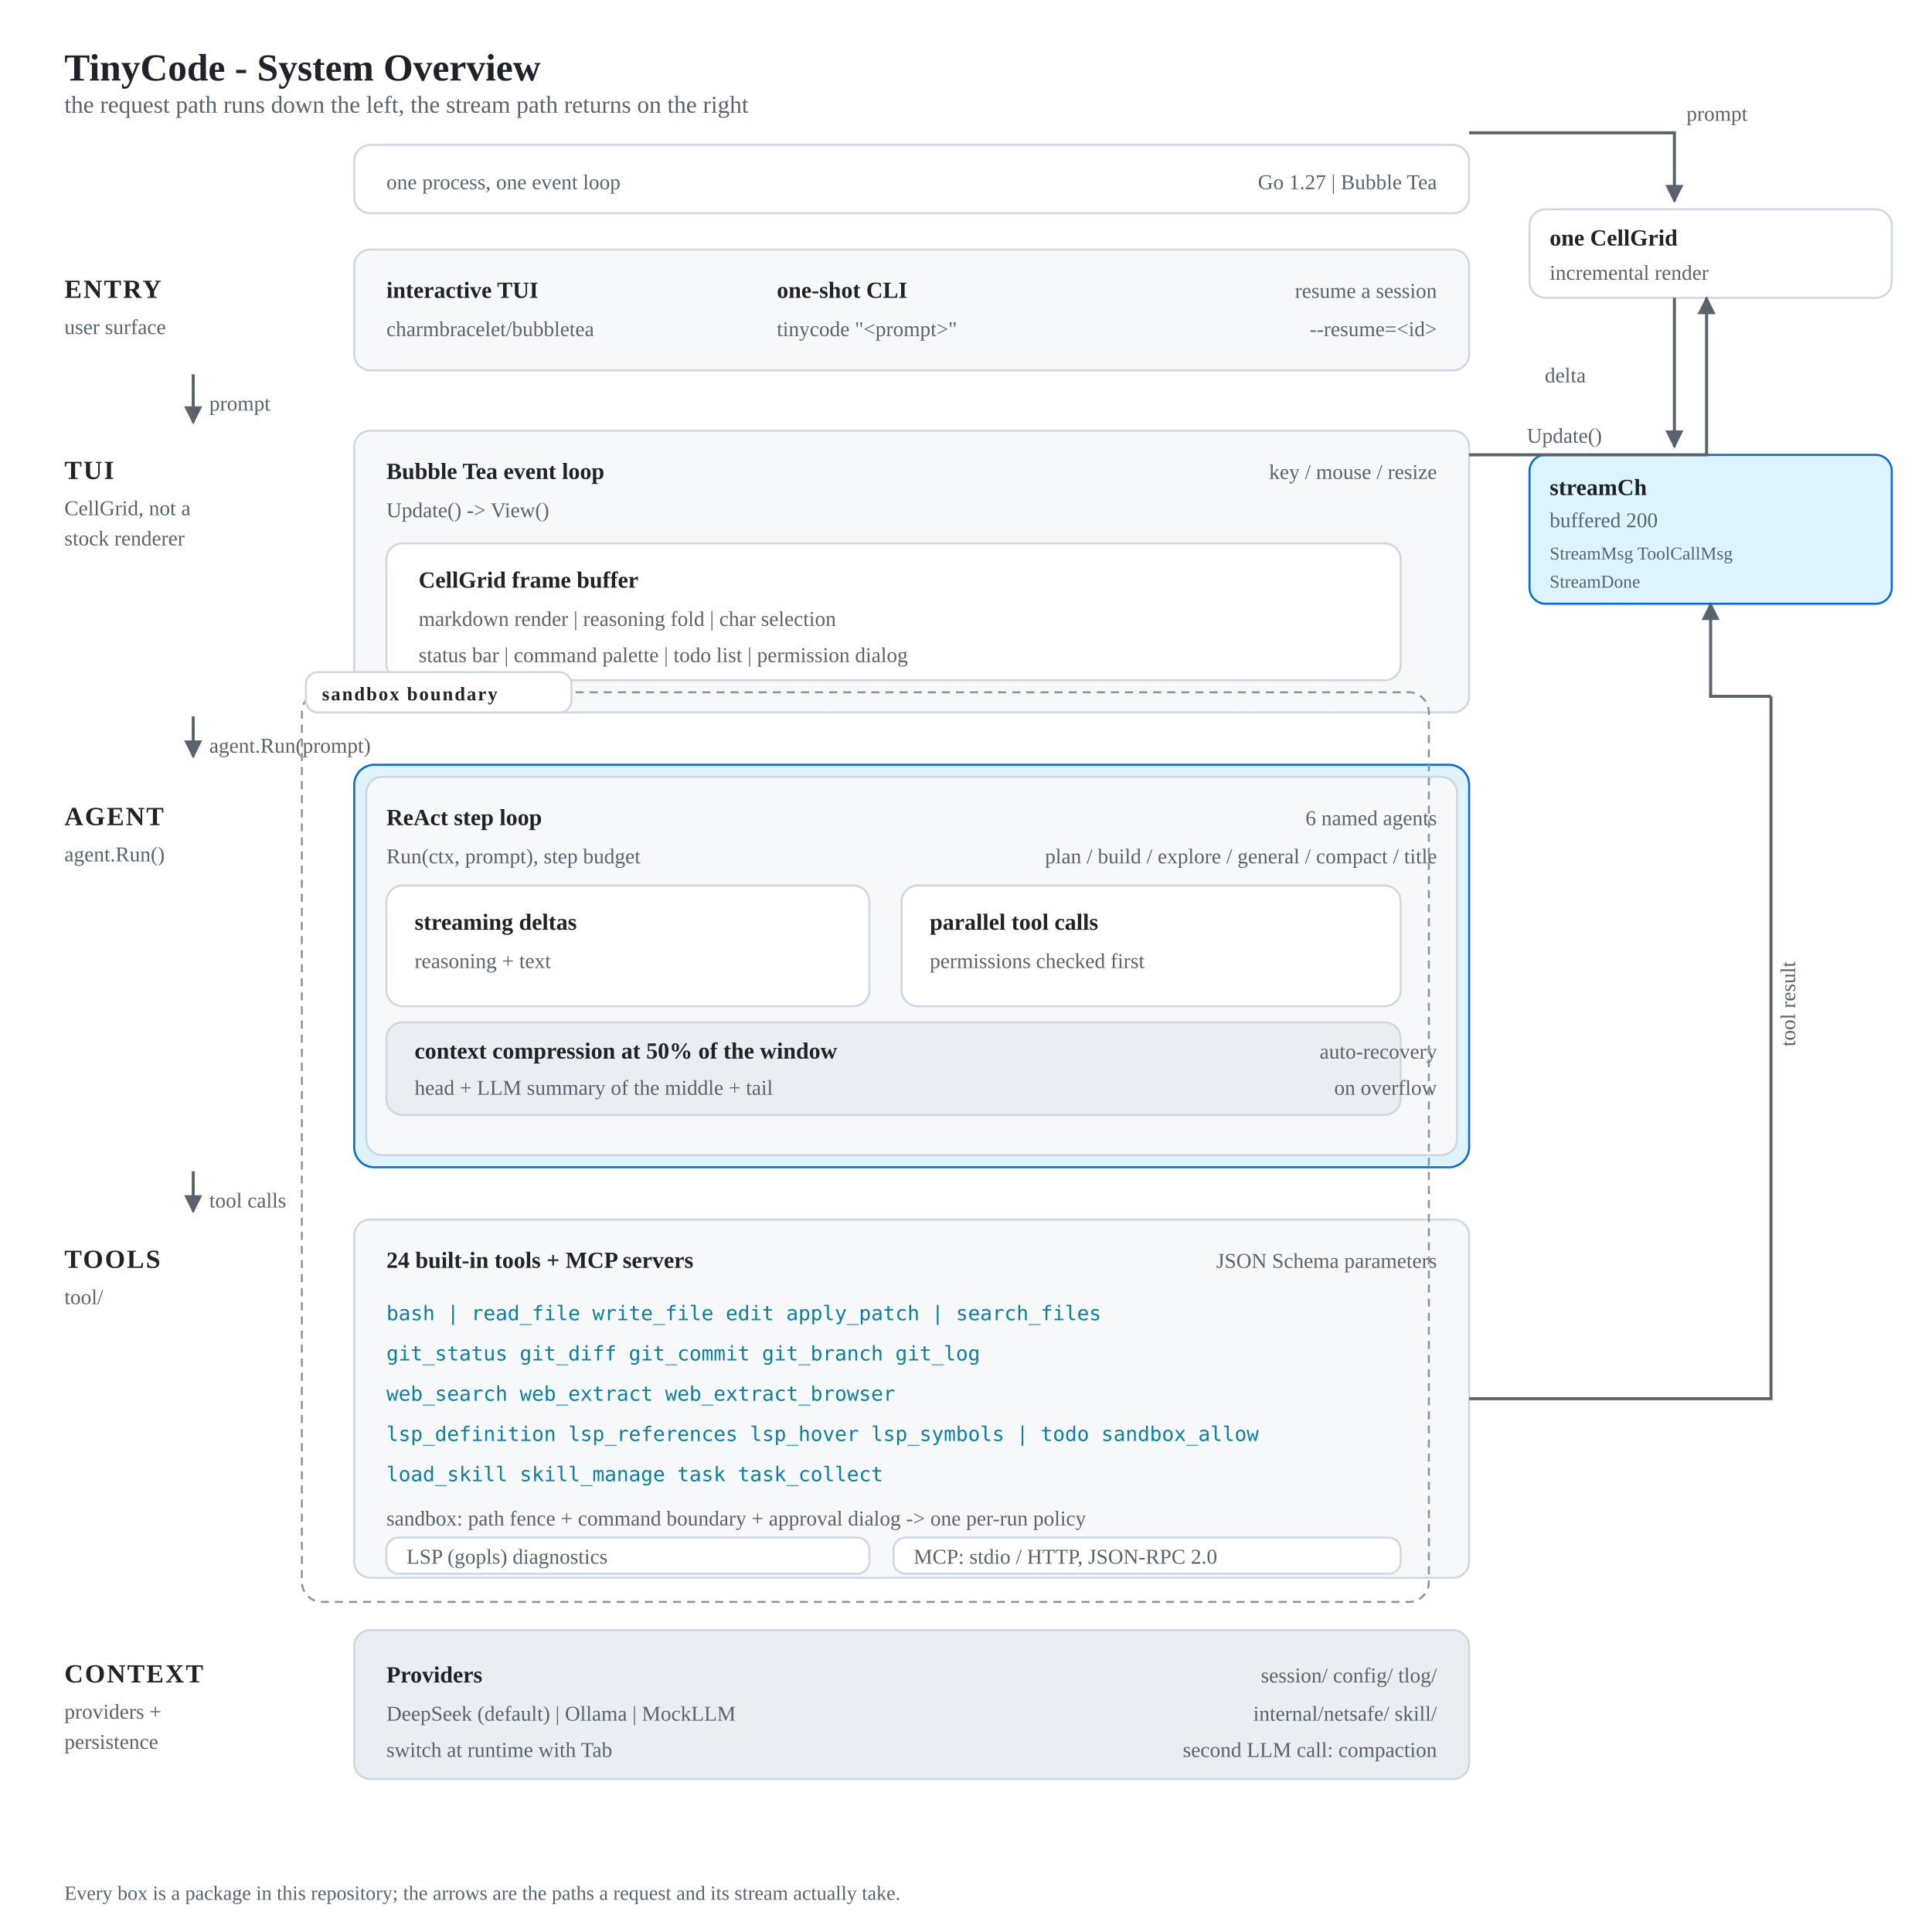
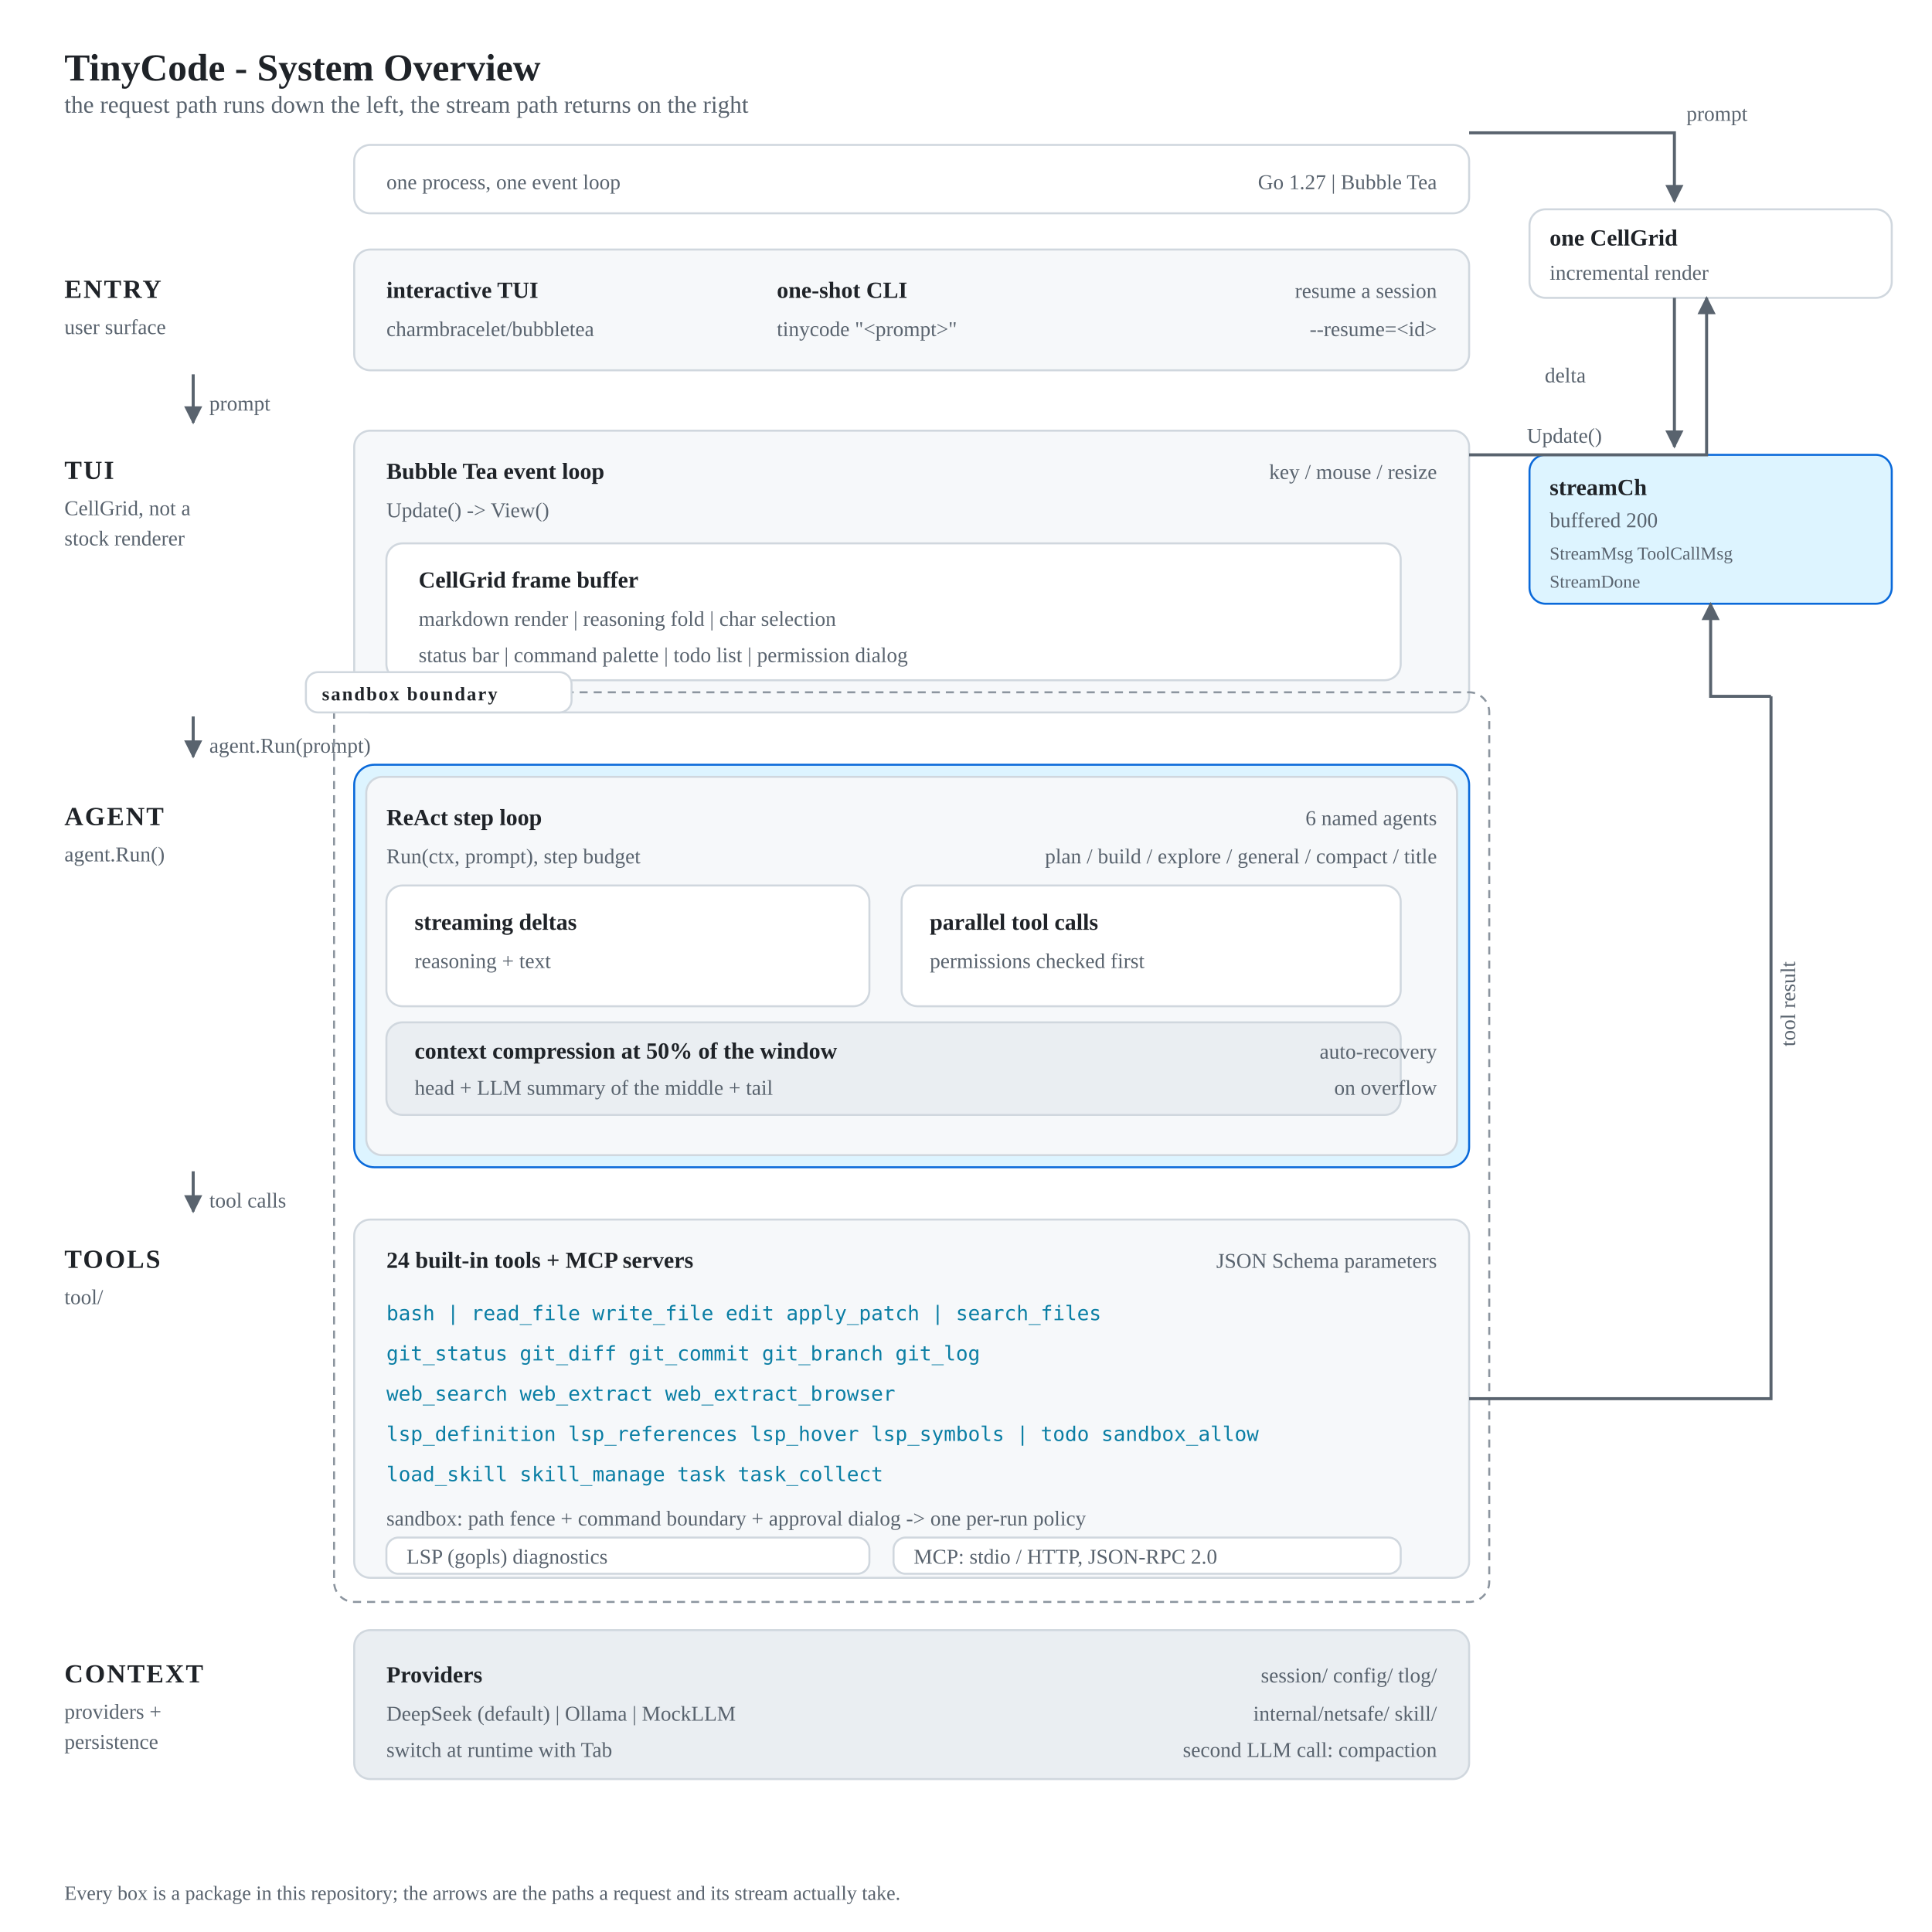
<svg xmlns="http://www.w3.org/2000/svg" viewBox="0 0 960 960" width="800" height="800" role="img" aria-label="TinyCode system overview: the TUI or one-shot CLI hands a prompt to the agent ReAct loop, which streams deltas from an LLM (Large Language Model) provider and runs tool calls under a sandbox policy; stream messages return to the CellGrid frame buffer for rendering in the terminal.">
  <defs>
    <marker id="fig-arrow" viewBox="0 0 10 10" refX="9" refY="5" markerWidth="6" markerHeight="6" orient="auto-start-reverse">
      <path class="fig-mk" d="M0 0 L10 5 L0 10 z" />
    </marker>
  </defs>
  <style>
    .fig-bg   { fill: #ffffff; }
    .fig-card { fill: #f6f8fa; stroke: #d0d7de; stroke-width: 1; }
    .fig-alt  { fill: #eaeef2; stroke: #d0d7de; stroke-width: 1; }
    .fig-box  { fill: #ffffff; stroke: #d0d7de; stroke-width: 1; }
    .fig-acc  { fill: #ddf4ff; stroke: #0969da; stroke-width: 1; }
    .fig-dash { fill: none; stroke: #8c959f; stroke-width: 1; stroke-dasharray: 4 3; }
    .fig-bound { fill: #ffffff; stroke: #d0d7de; stroke-width: 1; }
    .fig-flow { stroke: #59636e; stroke-width: 1.5; fill: none; }
    .fig-mk   { fill: #59636e; }
    .fig-title { fill: #1f2328; font-size: 19px; font-weight: 600; }
    .fig-sub   { fill: #59636e; font-size: 12px; }
    .fig-label { fill: #1f2328; font-size: 13px; font-weight: 700; letter-spacing: .06em; }
    .fig-cap   { fill: #1f2328; font-size: 9.5px; font-weight: 600; letter-spacing: .08em; }
    .fig-t     { fill: #1f2328; font-size: 11.5px; font-weight: 600; }
    .fig-mut   { fill: #59636e; font-size: 10.5px; }
    .fig-mono  { fill: #0a7ea4; font-size: 10px; }
    .fig-foot  { fill: #59636e; font-size: 10px; }
    @media (prefers-color-scheme: dark) {
      .fig-bg   { fill: #0d1117; }
      .fig-card { fill: #161b22; stroke: #30363d; }
      .fig-alt  { fill: #1c2430; stroke: #30363d; }
      .fig-box  { fill: #0d1117; stroke: #30363d; }
      .fig-acc  { fill: #121d2f; stroke: #4493f8; }
      .fig-dash { stroke: #6e7681; }
      .fig-bound { fill: #161b22; stroke: #30363d; }
      .fig-flow { stroke: #9198a1; }
      .fig-mk   { fill: #9198a1; }
      .fig-title { fill: #e6edf3; }
      .fig-sub   { fill: #9198a1; }
      .fig-label { fill: #e6edf3; }
      .fig-cap   { fill: #e6edf3; }
      .fig-t     { fill: #e6edf3; }
      .fig-mut   { fill: #9198a1; }
      .fig-mono  { fill: #39c5cf; }
      .fig-foot  { fill: #9198a1; }
    }
  </style>
  <rect class="fig-bg" x="0" y="0" width="960" height="960" />
  <text class="fig-title" x="32" y="40">TinyCode - System Overview</text>
  <text class="fig-sub" x="32" y="56">the request path runs down the left, the stream path returns on the right</text>
  <rect class="fig-box" x="176" y="72" width="554" height="34" rx="8" />
  <text class="fig-mut" x="192" y="94">one process, one event loop</text>
  <text class="fig-mut" x="714" y="94" text-anchor="end">Go 1.27  |  Bubble Tea</text>
  <rect class="fig-card" x="176" y="124" width="554" height="60" rx="8" />
  <text class="fig-t" x="192" y="148">interactive TUI</text>
  <text class="fig-mut" x="192" y="167">charmbracelet/bubbletea</text>
  <text class="fig-t" x="386" y="148">one-shot CLI</text>
  <text class="fig-mut" x="386" y="167">tinycode "&lt;prompt&gt;"</text>
  <text class="fig-mut" x="714" y="148" text-anchor="end">resume a session</text>
  <text class="fig-mut" x="714" y="167" text-anchor="end">--resume=&lt;id&gt;</text>
  <text class="fig-label" x="32" y="148">ENTRY</text>
  <text class="fig-mut" x="32" y="166">user surface</text>
  <line class="fig-flow" x1="96" y1="186" x2="96" y2="210" marker-end="url(#fig-arrow)" />
  <text class="fig-mut" x="104" y="204">prompt</text>
  <rect class="fig-card" x="176" y="214" width="554" height="140" rx="8" />
  <text class="fig-t" x="192" y="238">Bubble Tea event loop</text>
  <text class="fig-mut" x="192" y="257">Update() -&gt; View()</text>
  <text class="fig-mut" x="714" y="238" text-anchor="end">key / mouse / resize</text>
  <rect class="fig-box" x="192" y="270" width="504" height="68" rx="8" />
  <text class="fig-t" x="208" y="292">CellGrid frame buffer</text>
  <text class="fig-mut" x="208" y="311">markdown render  |  reasoning fold  |  char selection</text>
  <text class="fig-mut" x="208" y="329">status bar  |  command palette  |  todo list  |  permission dialog</text>
  <text class="fig-label" x="32" y="238">TUI</text>
  <text class="fig-mut" x="32" y="256">CellGrid, not a</text>
  <text class="fig-mut" x="32" y="271">stock renderer</text>
  <line class="fig-flow" x1="96" y1="356" x2="96" y2="376" marker-end="url(#fig-arrow)" />
  <text class="fig-mut" x="104" y="374">agent.Run(prompt)</text>
  <rect class="fig-acc" x="176" y="380" width="554" height="200" rx="10" />
  <rect class="fig-card" x="182" y="386" width="542" height="188" rx="8" />
  <text class="fig-t" x="192" y="410">ReAct step loop</text>
  <text class="fig-mut" x="192" y="429">Run(ctx, prompt), step budget</text>
  <text class="fig-mut" x="714" y="410" text-anchor="end">6 named agents</text>
  <text class="fig-mut" x="714" y="429" text-anchor="end">plan / build / explore / general / compact / title</text>
  <text class="fig-label" x="32" y="410">AGENT</text>
  <text class="fig-mut" x="32" y="428">agent.Run()</text>
  <rect class="fig-box" x="192" y="440" width="240" height="60" rx="8" />
  <text class="fig-t" x="206" y="462">streaming deltas</text>
  <text class="fig-mut" x="206" y="481">reasoning + text</text>
  <rect class="fig-box" x="448" y="440" width="248" height="60" rx="8" />
  <text class="fig-t" x="462" y="462">parallel tool calls</text>
  <text class="fig-mut" x="462" y="481">permissions checked first</text>
  <rect class="fig-alt" x="192" y="508" width="504" height="46" rx="8" />
  <text class="fig-t" x="206" y="526">context compression at 50% of the window</text>
  <text class="fig-mut" x="206" y="544">head + LLM summary of the middle + tail</text>
  <text class="fig-mut" x="714" y="526" text-anchor="end">auto-recovery</text>
  <text class="fig-mut" x="714" y="544" text-anchor="end">on overflow</text>
  <line class="fig-flow" x1="96" y1="582" x2="96" y2="602" marker-end="url(#fig-arrow)" />
  <text class="fig-mut" x="104" y="600">tool calls</text>
  <rect class="fig-card" x="176" y="606" width="554" height="178" rx="8" />
  <text class="fig-t" x="192" y="630">24 built-in tools + MCP servers</text>
  <text class="fig-mut" x="714" y="630" text-anchor="end">JSON Schema parameters</text>
  <text class="fig-label" x="32" y="630">TOOLS</text>
  <text class="fig-mut" x="32" y="648">tool/</text>
  <text class="fig-mono" x="192" y="656" font-family="ui-monospace, SFMono-Regular, Menlo, Consolas, monospace">bash  |  read_file  write_file  edit  apply_patch  |  search_files</text>
  <text class="fig-mono" x="192" y="676" font-family="ui-monospace, SFMono-Regular, Menlo, Consolas, monospace">git_status  git_diff  git_commit  git_branch  git_log</text>
  <text class="fig-mono" x="192" y="696" font-family="ui-monospace, SFMono-Regular, Menlo, Consolas, monospace">web_search  web_extract  web_extract_browser</text>
  <text class="fig-mono" x="192" y="716" font-family="ui-monospace, SFMono-Regular, Menlo, Consolas, monospace">lsp_definition  lsp_references  lsp_hover  lsp_symbols  |  todo  sandbox_allow</text>
  <text class="fig-mono" x="192" y="736" font-family="ui-monospace, SFMono-Regular, Menlo, Consolas, monospace">load_skill  skill_manage  task  task_collect</text>
  <text class="fig-mut" x="192" y="758">sandbox: path fence + command boundary + approval dialog -&gt; one per-run policy</text>
  <rect class="fig-box" x="192" y="764" width="240" height="18" rx="6" />
  <text class="fig-mut" x="202" y="777">LSP (gopls) diagnostics</text>
  <rect class="fig-box" x="444" y="764" width="252" height="18" rx="6" />
  <text class="fig-mut" x="454" y="777">MCP: stdio / HTTP, JSON-RPC 2.0</text>
  <rect class="fig-alt" x="176" y="810" width="554" height="74" rx="8" />
  <text class="fig-t" x="192" y="836">Providers</text>
  <text class="fig-mut" x="192" y="855">DeepSeek (default)  |  Ollama  |  MockLLM</text>
  <text class="fig-mut" x="192" y="873">switch at runtime with Tab</text>
  <text class="fig-mut" x="714" y="836" text-anchor="end">session/  config/  tlog/</text>
  <text class="fig-mut" x="714" y="855" text-anchor="end">internal/netsafe/  skill/</text>
  <text class="fig-mut" x="714" y="873" text-anchor="end">second LLM call: compaction</text>
  <text class="fig-label" x="32" y="836">CONTEXT</text>
  <text class="fig-mut" x="32" y="854">providers +</text>
  <text class="fig-mut" x="32" y="869">persistence</text>
-   <rect class="fig-dash" x="150" y="344" width="560" height="452" rx="10" />
+   <rect class="fig-dash" x="166" y="344" width="574" height="452" rx="10" />
  <rect class="fig-bound" x="152" y="334" width="132" height="20" rx="6" />
  <text class="fig-cap" x="160" y="348">sandbox boundary</text>
  <rect class="fig-box" x="760" y="104" width="180" height="44" rx="8" />
  <text class="fig-t" x="770" y="122">one CellGrid</text>
  <text class="fig-mut" x="770" y="139">incremental render</text>
  <rect class="fig-acc" x="760" y="226" width="180" height="74" rx="8" />
  <text class="fig-t" x="770" y="246">streamCh</text>
  <text class="fig-mut" x="770" y="262">buffered 200</text>
  <text class="fig-mut" x="770" y="278" style="font-size:9px">StreamMsg  ToolCallMsg</text>
  <text class="fig-mut" x="770" y="292" style="font-size:9px">StreamDone</text>
  <path class="fig-flow" d="M730 66 H832 V100" marker-end="url(#fig-arrow)" />
  <text class="fig-mut" x="838" y="60">prompt</text>
  <path class="fig-flow" d="M832 148 V222" marker-end="url(#fig-arrow)" />
  <text class="fig-mut" x="788" y="190" text-anchor="end">delta</text>
  <path class="fig-flow" d="M730 226 H848 V148" marker-end="url(#fig-arrow)" />
  <text class="fig-mut" x="796" y="220" text-anchor="end">Update()</text>
  <path class="fig-flow" d="M730 695 H880 V346" />
  <path class="fig-flow" d="M880 346 H850 V300" marker-end="url(#fig-arrow)" />
  <text class="fig-mut" x="892" y="520" transform="rotate(-90 892 520)">tool result</text>
  <text class="fig-foot" x="32" y="944">Every box is a package in this repository; the arrows are the paths a request and its stream actually take.</text>
</svg>
